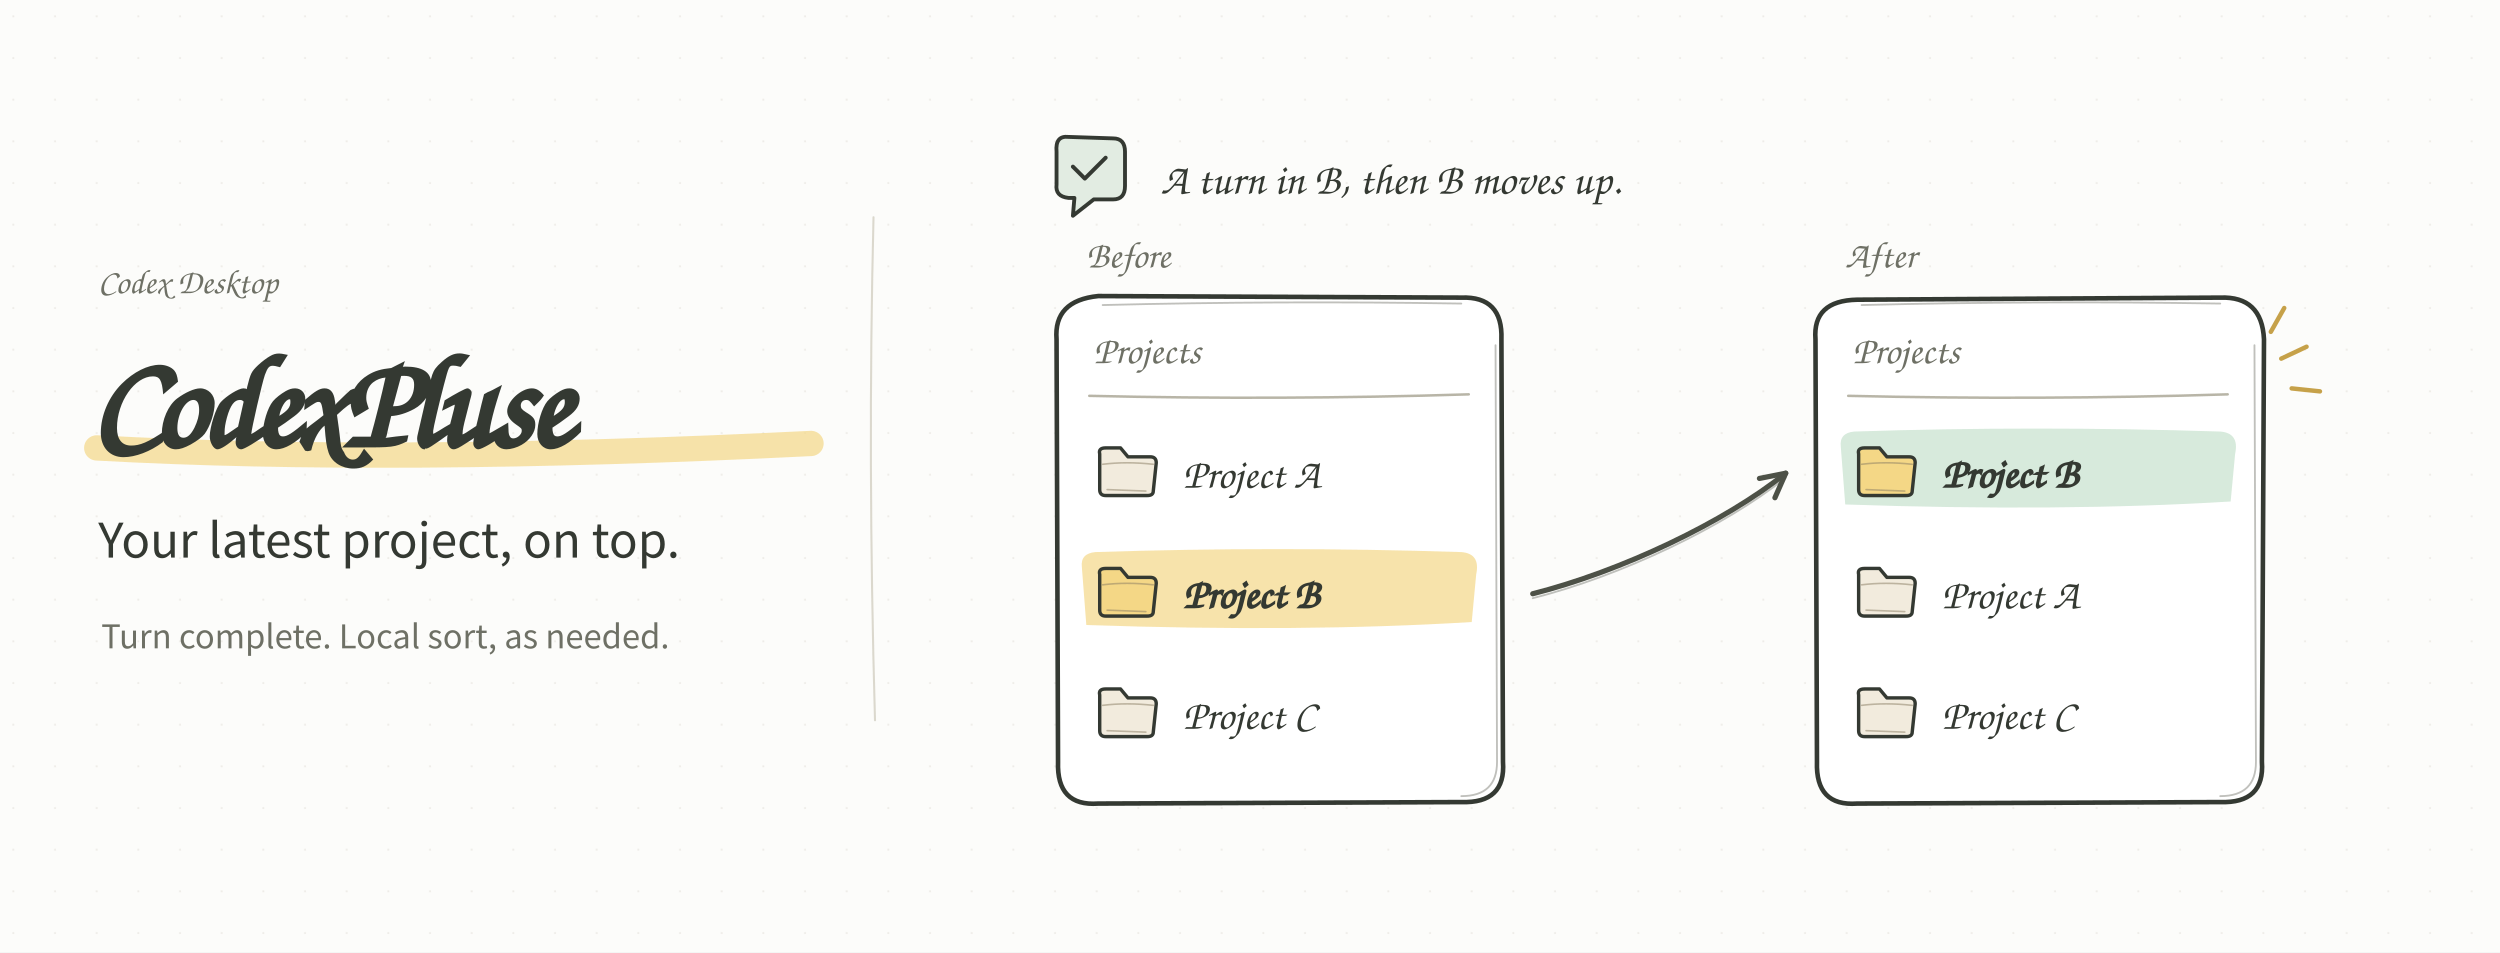
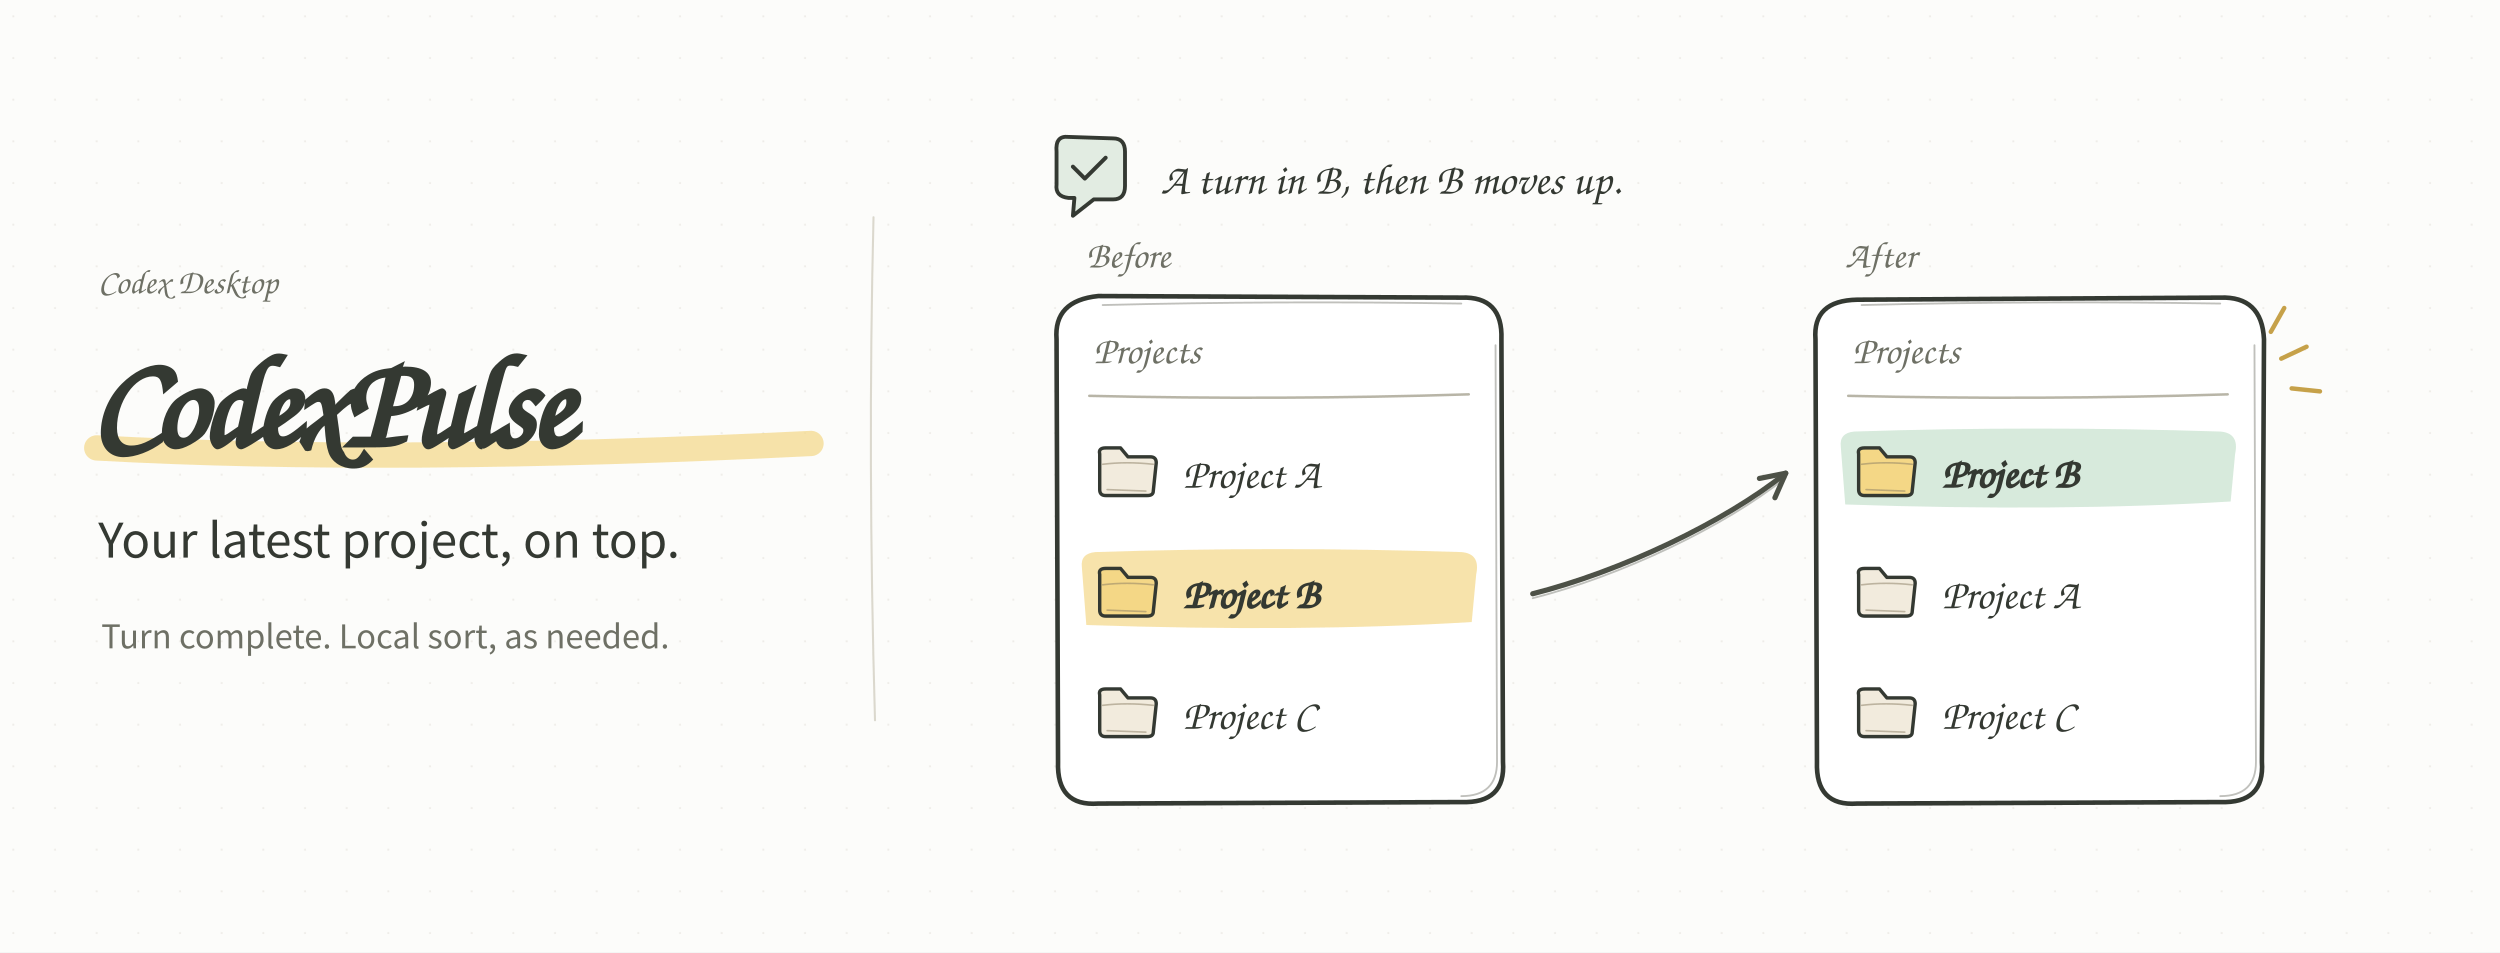
<svg xmlns="http://www.w3.org/2000/svg" width="1680" height="640" viewBox="0 0 1680 640" role="img" aria-labelledby="hero-en-title">
  <rect width="1680" height="640" fill="#FCFCFA" />
  <defs>
    <pattern id="hero-en-paper-dots" width="28" height="28" patternUnits="userSpaceOnUse">
      <circle cx="9" cy="11" r=".7" fill="#A69C87" opacity=".16" />
    </pattern>
  </defs>
  <rect width="1680" height="640" fill="url(#hero-en-paper-dots)" />
  <path d="M65 301 Q264 312 545 298" fill="none" stroke="#F4D786" stroke-width="17" opacity="0.7" stroke-linecap="round" stroke-linejoin="round" />
  <path d="M587 146 Q583 309 588 484" fill="none" stroke="#C9C5B6" stroke-width="1.4" opacity="0.65" stroke-linecap="round" stroke-linejoin="round" />
  <g transform="rotate(0 860 370)">
    <path d="M738 198.95 Q708 202 710 228 L711 512 Q710 542 738 540 L982 539 Q1012 540 1010 512 L1008.95 228 Q1010 199 982 200 Z" fill="#FFFFFF" stroke="#343932" stroke-width="3.1" opacity="1" stroke-linecap="round" stroke-linejoin="round" />
    <path d="M741 205 Q860 202 982 204 M1005 232 L1006 512 Q1006 535 982 535" fill="none" stroke="#68695F" stroke-width="1.25" opacity="0.42" stroke-linecap="round" stroke-linejoin="round" />
  </g>
  <path d="M732 266 Q860 269 987 265" fill="none" stroke="#B8B5A7" stroke-width="1.7" opacity="1" stroke-linecap="round" stroke-linejoin="round" />
  <g transform="translate(738 298)">
    <path d="M1 7 Q0 3 5 3 L15 3 L20 9 L35 9 Q39 9 39 13 L37 32 Q37 35 33 35 L5 35 Q1 35 1 31 Z" fill="#F2EBDD" stroke="#343932" stroke-width="2.3" opacity="1" stroke-linecap="round" stroke-linejoin="round" />
    <path d="M3 14 Q19 12 37 14 M6 31 L32 32" fill="none" stroke="#887C62" stroke-width="1.1" opacity="0.5" stroke-linecap="round" stroke-linejoin="round" />
  </g>
  <path d="M736 371 Q858 367 982 371       Q995 372 992 386 L989 418       Q875 425 730 420 L727 381 Q726 372 736 371 Z" fill="#F6DE9B" stroke="#343932" stroke-width="0" opacity="0.84" stroke-linecap="round" stroke-linejoin="round" />
  <g transform="translate(738 379)">
    <path d="M1 7 Q0 3 5 3 L15 3 L20 9 L35 9 Q39 9 39 13 L37 32 Q37 35 33 35 L5 35 Q1 35 1 31 Z" fill="#F4D786" stroke="#343932" stroke-width="2.3" opacity="1" stroke-linecap="round" stroke-linejoin="round" />
    <path d="M3 14 Q19 12 37 14 M6 31 L32 32" fill="none" stroke="#887C62" stroke-width="1.1" opacity="0.5" stroke-linecap="round" stroke-linejoin="round" />
  </g>
  <g transform="translate(738 460)">
    <path d="M1 7 Q0 3 5 3 L15 3 L20 9 L35 9 Q39 9 39 13 L37 32 Q37 35 33 35 L5 35 Q1 35 1 31 Z" fill="#F2EBDD" stroke="#343932" stroke-width="2.3" opacity="1" stroke-linecap="round" stroke-linejoin="round" />
    <path d="M3 14 Q19 12 37 14 M6 31 L32 32" fill="none" stroke="#887C62" stroke-width="1.1" opacity="0.5" stroke-linecap="round" stroke-linejoin="round" />
  </g>
  <g transform="rotate(0 1370 370)">
    <path d="M1248 201.4 Q1218 202 1220 228 L1221 512 Q1220 542 1248 540 L1492 539 Q1522 540 1520 512 L1521.4 228 Q1520 199 1492 200 Z" fill="#FFFFFF" stroke="#343932" stroke-width="3.1" opacity="1" stroke-linecap="round" stroke-linejoin="round" />
    <path d="M1251 205 Q1370 202 1492 204 M1515 232 L1516 512 Q1516 535 1492 535" fill="none" stroke="#68695F" stroke-width="1.25" opacity="0.42" stroke-linecap="round" stroke-linejoin="round" />
  </g>
  <path d="M1242 266 Q1370 269 1497 265" fill="none" stroke="#B8B5A7" stroke-width="1.7" opacity="1" stroke-linecap="round" stroke-linejoin="round" />
  <path d="M1246 290 Q1368 286 1492 290       Q1505 291 1502 305 L1499 337       Q1385 344 1240 339 L1237 300 Q1236 291 1246 290 Z" fill="#CFE6D5" stroke="#343932" stroke-width="0" opacity="0.84" stroke-linecap="round" stroke-linejoin="round" />
  <g transform="translate(1248 298)">
    <path d="M1 7 Q0 3 5 3 L15 3 L20 9 L35 9 Q39 9 39 13 L37 32 Q37 35 33 35 L5 35 Q1 35 1 31 Z" fill="#F4D786" stroke="#343932" stroke-width="2.3" opacity="1" stroke-linecap="round" stroke-linejoin="round" />
    <path d="M3 14 Q19 12 37 14 M6 31 L32 32" fill="none" stroke="#887C62" stroke-width="1.1" opacity="0.5" stroke-linecap="round" stroke-linejoin="round" />
  </g>
  <g transform="translate(1248 379)">
    <path d="M1 7 Q0 3 5 3 L15 3 L20 9 L35 9 Q39 9 39 13 L37 32 Q37 35 33 35 L5 35 Q1 35 1 31 Z" fill="#F2EBDD" stroke="#343932" stroke-width="2.3" opacity="1" stroke-linecap="round" stroke-linejoin="round" />
    <path d="M3 14 Q19 12 37 14 M6 31 L32 32" fill="none" stroke="#887C62" stroke-width="1.1" opacity="0.5" stroke-linecap="round" stroke-linejoin="round" />
  </g>
  <g transform="translate(1248 460)">
    <path d="M1 7 Q0 3 5 3 L15 3 L20 9 L35 9 Q39 9 39 13 L37 32 Q37 35 33 35 L5 35 Q1 35 1 31 Z" fill="#F2EBDD" stroke="#343932" stroke-width="2.3" opacity="1" stroke-linecap="round" stroke-linejoin="round" />
    <path d="M3 14 Q19 12 37 14 M6 31 L32 32" fill="none" stroke="#887C62" stroke-width="1.1" opacity="0.5" stroke-linecap="round" stroke-linejoin="round" />
  </g>
  <path d="M1030 399 C1089.562 383.913 1159.262 350.703 1200 318" fill="none" stroke="#4D5147" stroke-width="3.5" opacity="1" stroke-linecap="round" stroke-linejoin="round" />
  <g transform="translate(0 3)">
    <path d="M1030 399 C1089.562 383.913 1159.262 350.703 1200 318" fill="none" stroke="#4D5147" stroke-width="1.25" opacity="0.35" stroke-linecap="round" stroke-linejoin="round" />
  </g>
  <path d="M1192.753 334.477 L1200 318 L1182.346 321.513" fill="none" stroke="#4D5147" stroke-width="3.5" opacity="1" stroke-linecap="round" stroke-linejoin="round" />
  <g transform="translate(-113 30)">
    <path d="M831 62 Q822 61 823 72 L823 94 Q822 102 831 103 L835 103 L834 115 L848 104 L861 104 Q869 104 869 95 L869 72 Q869 63 861 63 Z" fill="#E2ECE2" stroke="#343932" stroke-width="2.6" opacity="1" stroke-linecap="round" stroke-linejoin="round" />
    <path d="M834 82 L842 90 L856 76" fill="none" stroke="#343932" stroke-width="2.7" opacity="1" stroke-linecap="round" stroke-linejoin="round" />
  </g>
  <path d="M1533 241 L1550 233 M1526 223 L1535 207 M1540 261 L1559 263" fill="none" stroke="#C6A149" stroke-width="3" opacity="1" stroke-linecap="round" stroke-linejoin="round" />
  <g data-fly-label="0" transform="rotate(0 303.5 189)">
    <text x="66" y="197.05" text-anchor="start" font-family="Comic Sans MS, Segoe Print, cursive, cursive" font-size="23" font-weight="400" font-style="normal" letter-spacing="0" fill="#6E7065">
      <tspan x="66" dy="0">Codex Desktop</tspan>
    </text>
  </g>
  <g data-fly-label="1" transform="rotate(0 312.5 270)">
    <text x="60" y="300.8" text-anchor="start" font-family="Comic Sans MS, Segoe Print, cursive, cursive" font-size="88" font-weight="700" font-style="normal" letter-spacing="-3" fill="#343932">
-       <tspan x="60" dy="0">CodexPluse</tspan>
+       <tspan x="60" dy="0">CodexPulse</tspan>
    </text>
  </g>
  <g data-fly-label="2" transform="rotate(0 303.5 363.5)">
    <text x="66" y="374.7" text-anchor="start" font-family="Microsoft YaHei, PingFang SC, Noto Sans CJK SC, sans-serif, cursive" font-size="32" font-weight="400" font-style="normal" letter-spacing="0" fill="#343932">
      <tspan x="66" dy="0">Your latest project, on top.</tspan>
    </text>
  </g>
  <g data-fly-label="3" transform="rotate(0 308 428)">
    <text x="68" y="435.7" text-anchor="start" font-family="Microsoft YaHei, PingFang SC, Noto Sans CJK SC, sans-serif, cursive" font-size="22" font-weight="400" font-style="normal" letter-spacing="0" fill="#6E7065">
      <tspan x="68" dy="0">Turn complete. Local sort, as needed.</tspan>
    </text>
  </g>
  <g data-fly-label="4" transform="rotate(0 1185 120)">
    <text x="780" y="130.15" text-anchor="start" font-family="Comic Sans MS, Segoe Print, cursive, cursive" font-size="29" font-weight="400" font-style="normal" letter-spacing="0" fill="#343932">
      <tspan x="780" dy="0">A turn in B, then B moves up.</tspan>
    </text>
  </g>
  <g data-fly-label="5" transform="rotate(0 855 171)">
    <text x="730" y="179.75" text-anchor="start" font-family="Comic Sans MS, Segoe Print, cursive, cursive" font-size="25" font-weight="400" font-style="normal" letter-spacing="0" fill="#6E7065">
      <tspan x="730" dy="0">Before</tspan>
    </text>
  </g>
  <g data-fly-label="6" transform="rotate(0 1365 171)">
    <text x="1240" y="179.75" text-anchor="start" font-family="Comic Sans MS, Segoe Print, cursive, cursive" font-size="25" font-weight="400" font-style="normal" letter-spacing="0" fill="#6E7065">
      <tspan x="1240" dy="0">After</tspan>
    </text>
  </g>
  <g data-fly-label="7" transform="rotate(0 845 235)">
    <text x="735" y="244.1" text-anchor="start" font-family="Comic Sans MS, Segoe Print, cursive, cursive" font-size="26" font-weight="400" font-style="normal" letter-spacing="0" fill="#6E7065">
      <tspan x="735" dy="0">Projects</tspan>
    </text>
  </g>
  <g data-fly-label="8" transform="rotate(0 892 318)">
    <text x="795" y="327.8" text-anchor="start" font-family="Comic Sans MS, Segoe Print, cursive, cursive" font-size="28" font-weight="400" font-style="normal" letter-spacing="0" fill="#343932">
      <tspan x="795" dy="0">Project A</tspan>
    </text>
  </g>
  <g data-fly-label="9" transform="rotate(0 892 399)">
    <text x="795" y="408.8" text-anchor="start" font-family="Comic Sans MS, Segoe Print, cursive, cursive" font-size="28" font-weight="700" font-style="normal" letter-spacing="0" fill="#343932">
      <tspan x="795" dy="0">Project B</tspan>
    </text>
  </g>
  <g data-fly-label="10" transform="rotate(0 892 480)">
    <text x="795" y="489.8" text-anchor="start" font-family="Comic Sans MS, Segoe Print, cursive, cursive" font-size="28" font-weight="400" font-style="normal" letter-spacing="0" fill="#343932">
      <tspan x="795" dy="0">Project C</tspan>
    </text>
  </g>
  <g data-fly-label="11" transform="rotate(0 1355 235)">
    <text x="1245" y="244.1" text-anchor="start" font-family="Comic Sans MS, Segoe Print, cursive, cursive" font-size="26" font-weight="400" font-style="normal" letter-spacing="0" fill="#6E7065">
      <tspan x="1245" dy="0">Projects</tspan>
    </text>
  </g>
  <g data-fly-label="12" transform="rotate(0 1402 318)">
    <text x="1305" y="327.8" text-anchor="start" font-family="Comic Sans MS, Segoe Print, cursive, cursive" font-size="28" font-weight="700" font-style="normal" letter-spacing="0" fill="#343932">
      <tspan x="1305" dy="0">Project B</tspan>
    </text>
  </g>
  <g data-fly-label="13" transform="rotate(0 1402 399)">
    <text x="1305" y="408.8" text-anchor="start" font-family="Comic Sans MS, Segoe Print, cursive, cursive" font-size="28" font-weight="400" font-style="normal" letter-spacing="0" fill="#343932">
      <tspan x="1305" dy="0">Project A</tspan>
    </text>
  </g>
  <g data-fly-label="14" transform="rotate(0 1402 480)">
    <text x="1305" y="489.8" text-anchor="start" font-family="Comic Sans MS, Segoe Print, cursive, cursive" font-size="28" font-weight="400" font-style="normal" letter-spacing="0" fill="#343932">
      <tspan x="1305" dy="0">Project C</tspan>
    </text>
  </g>
</svg>
